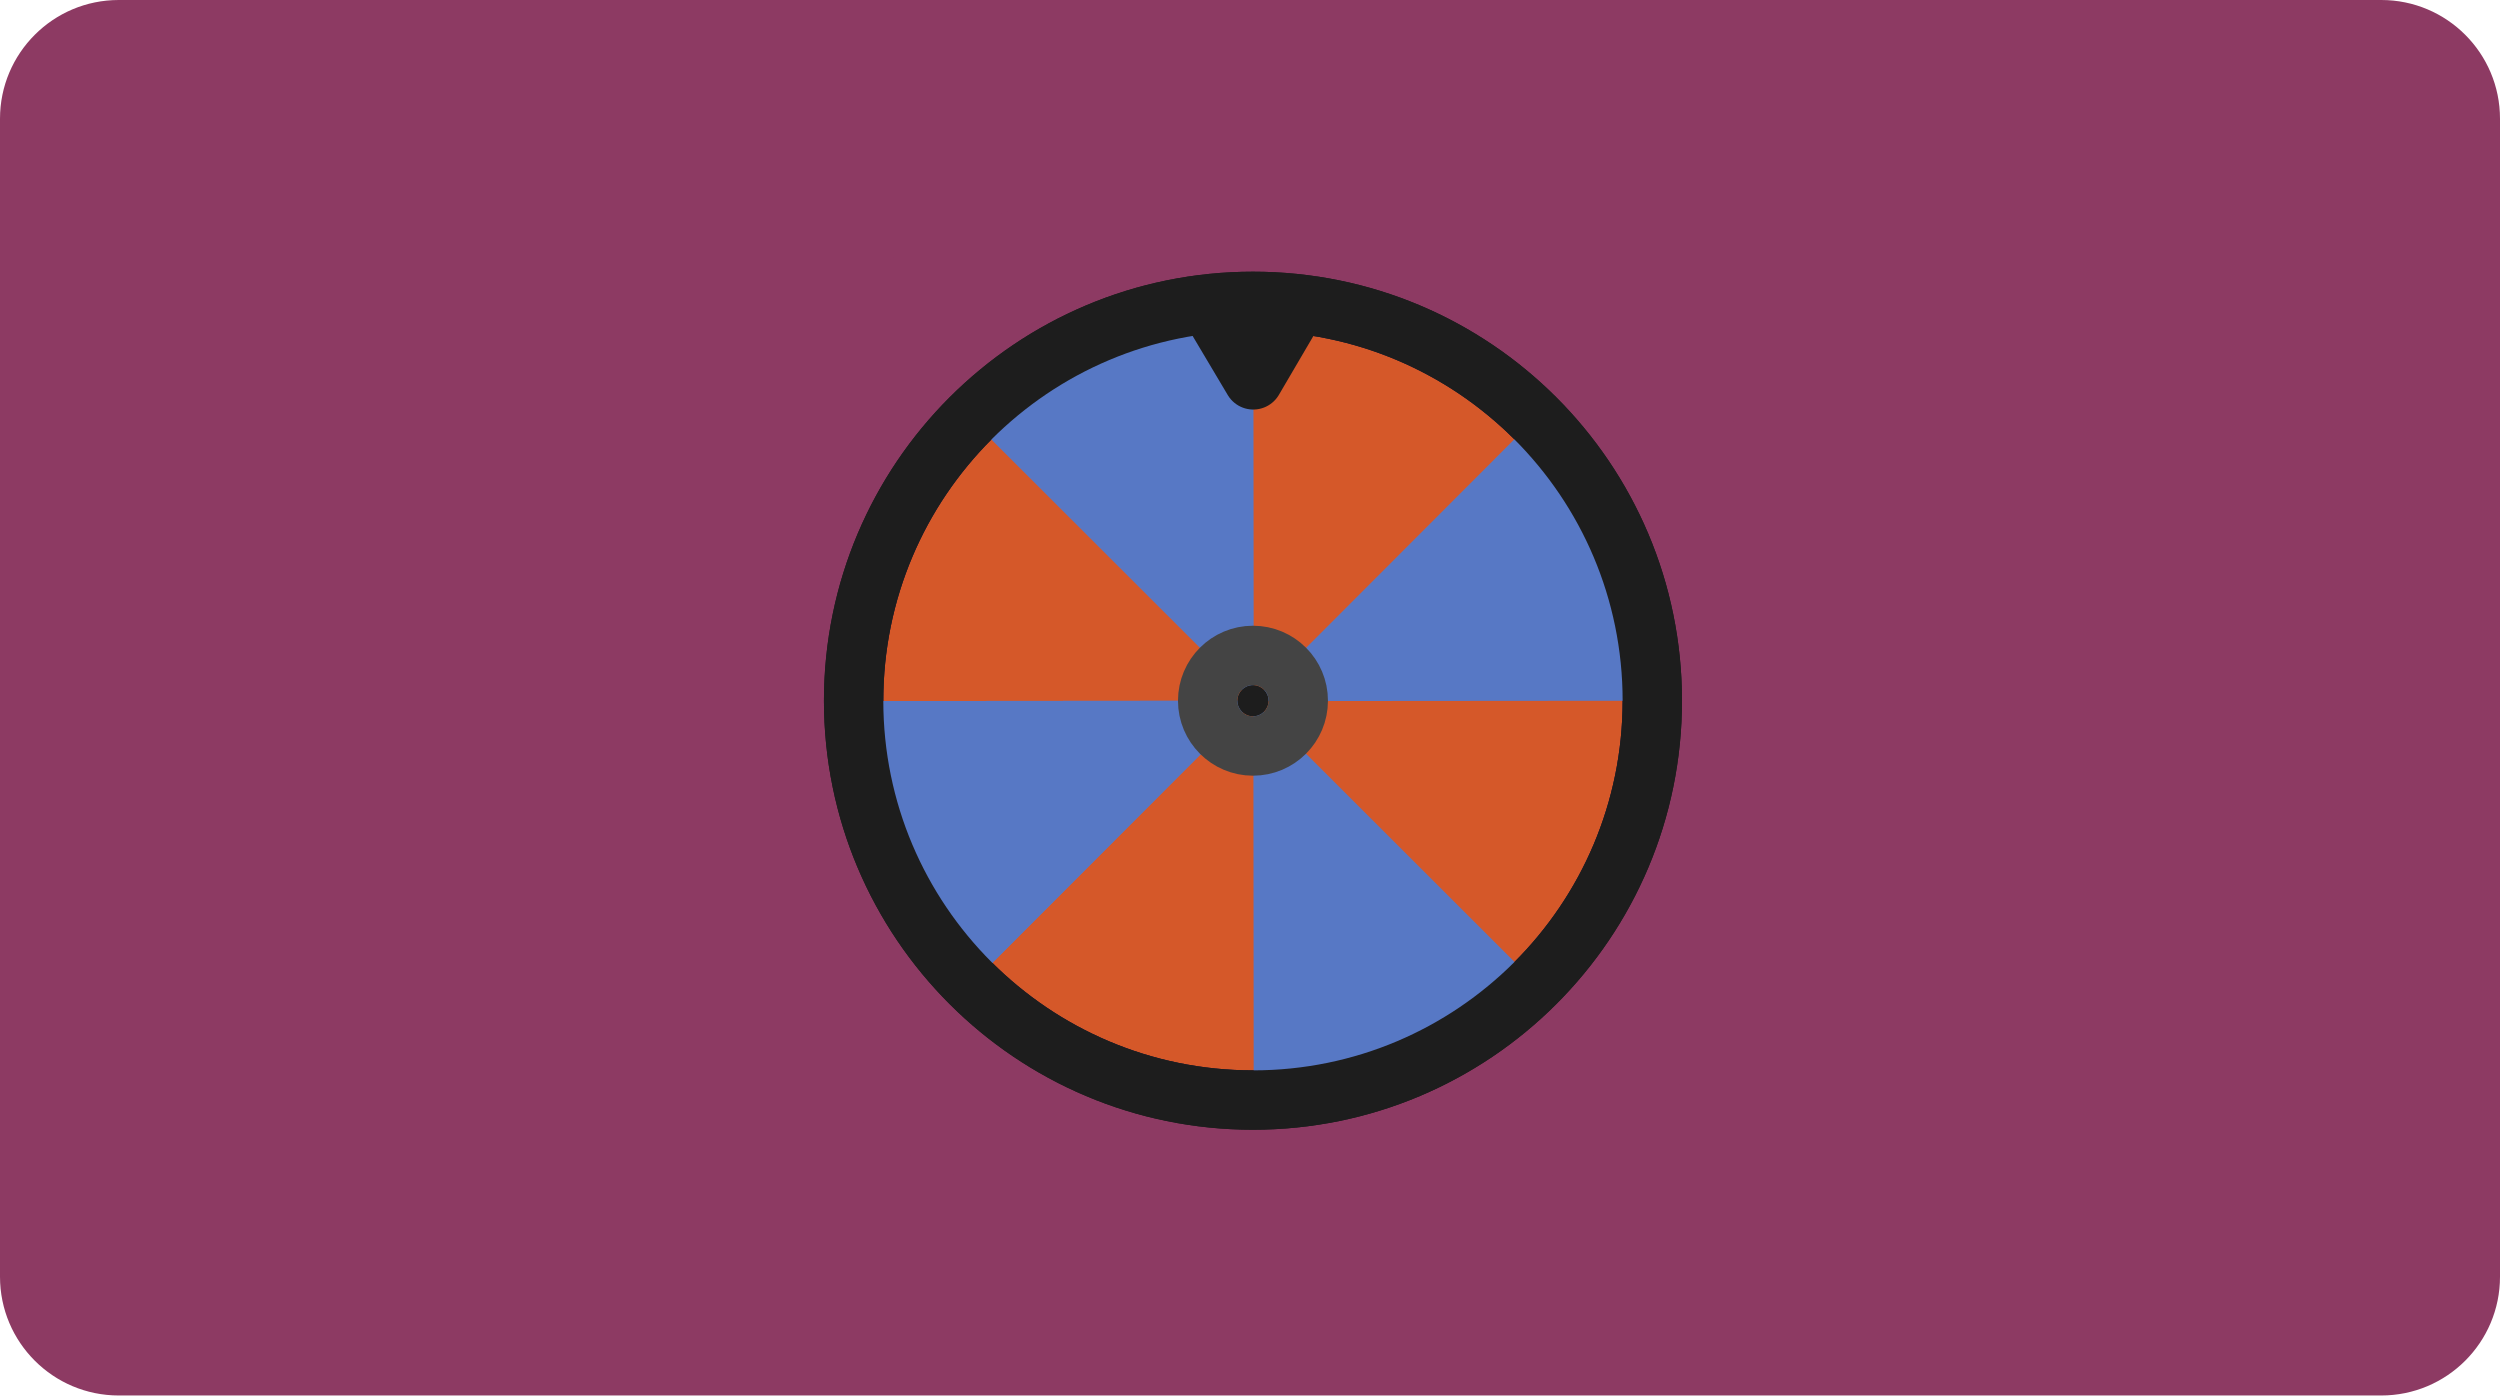
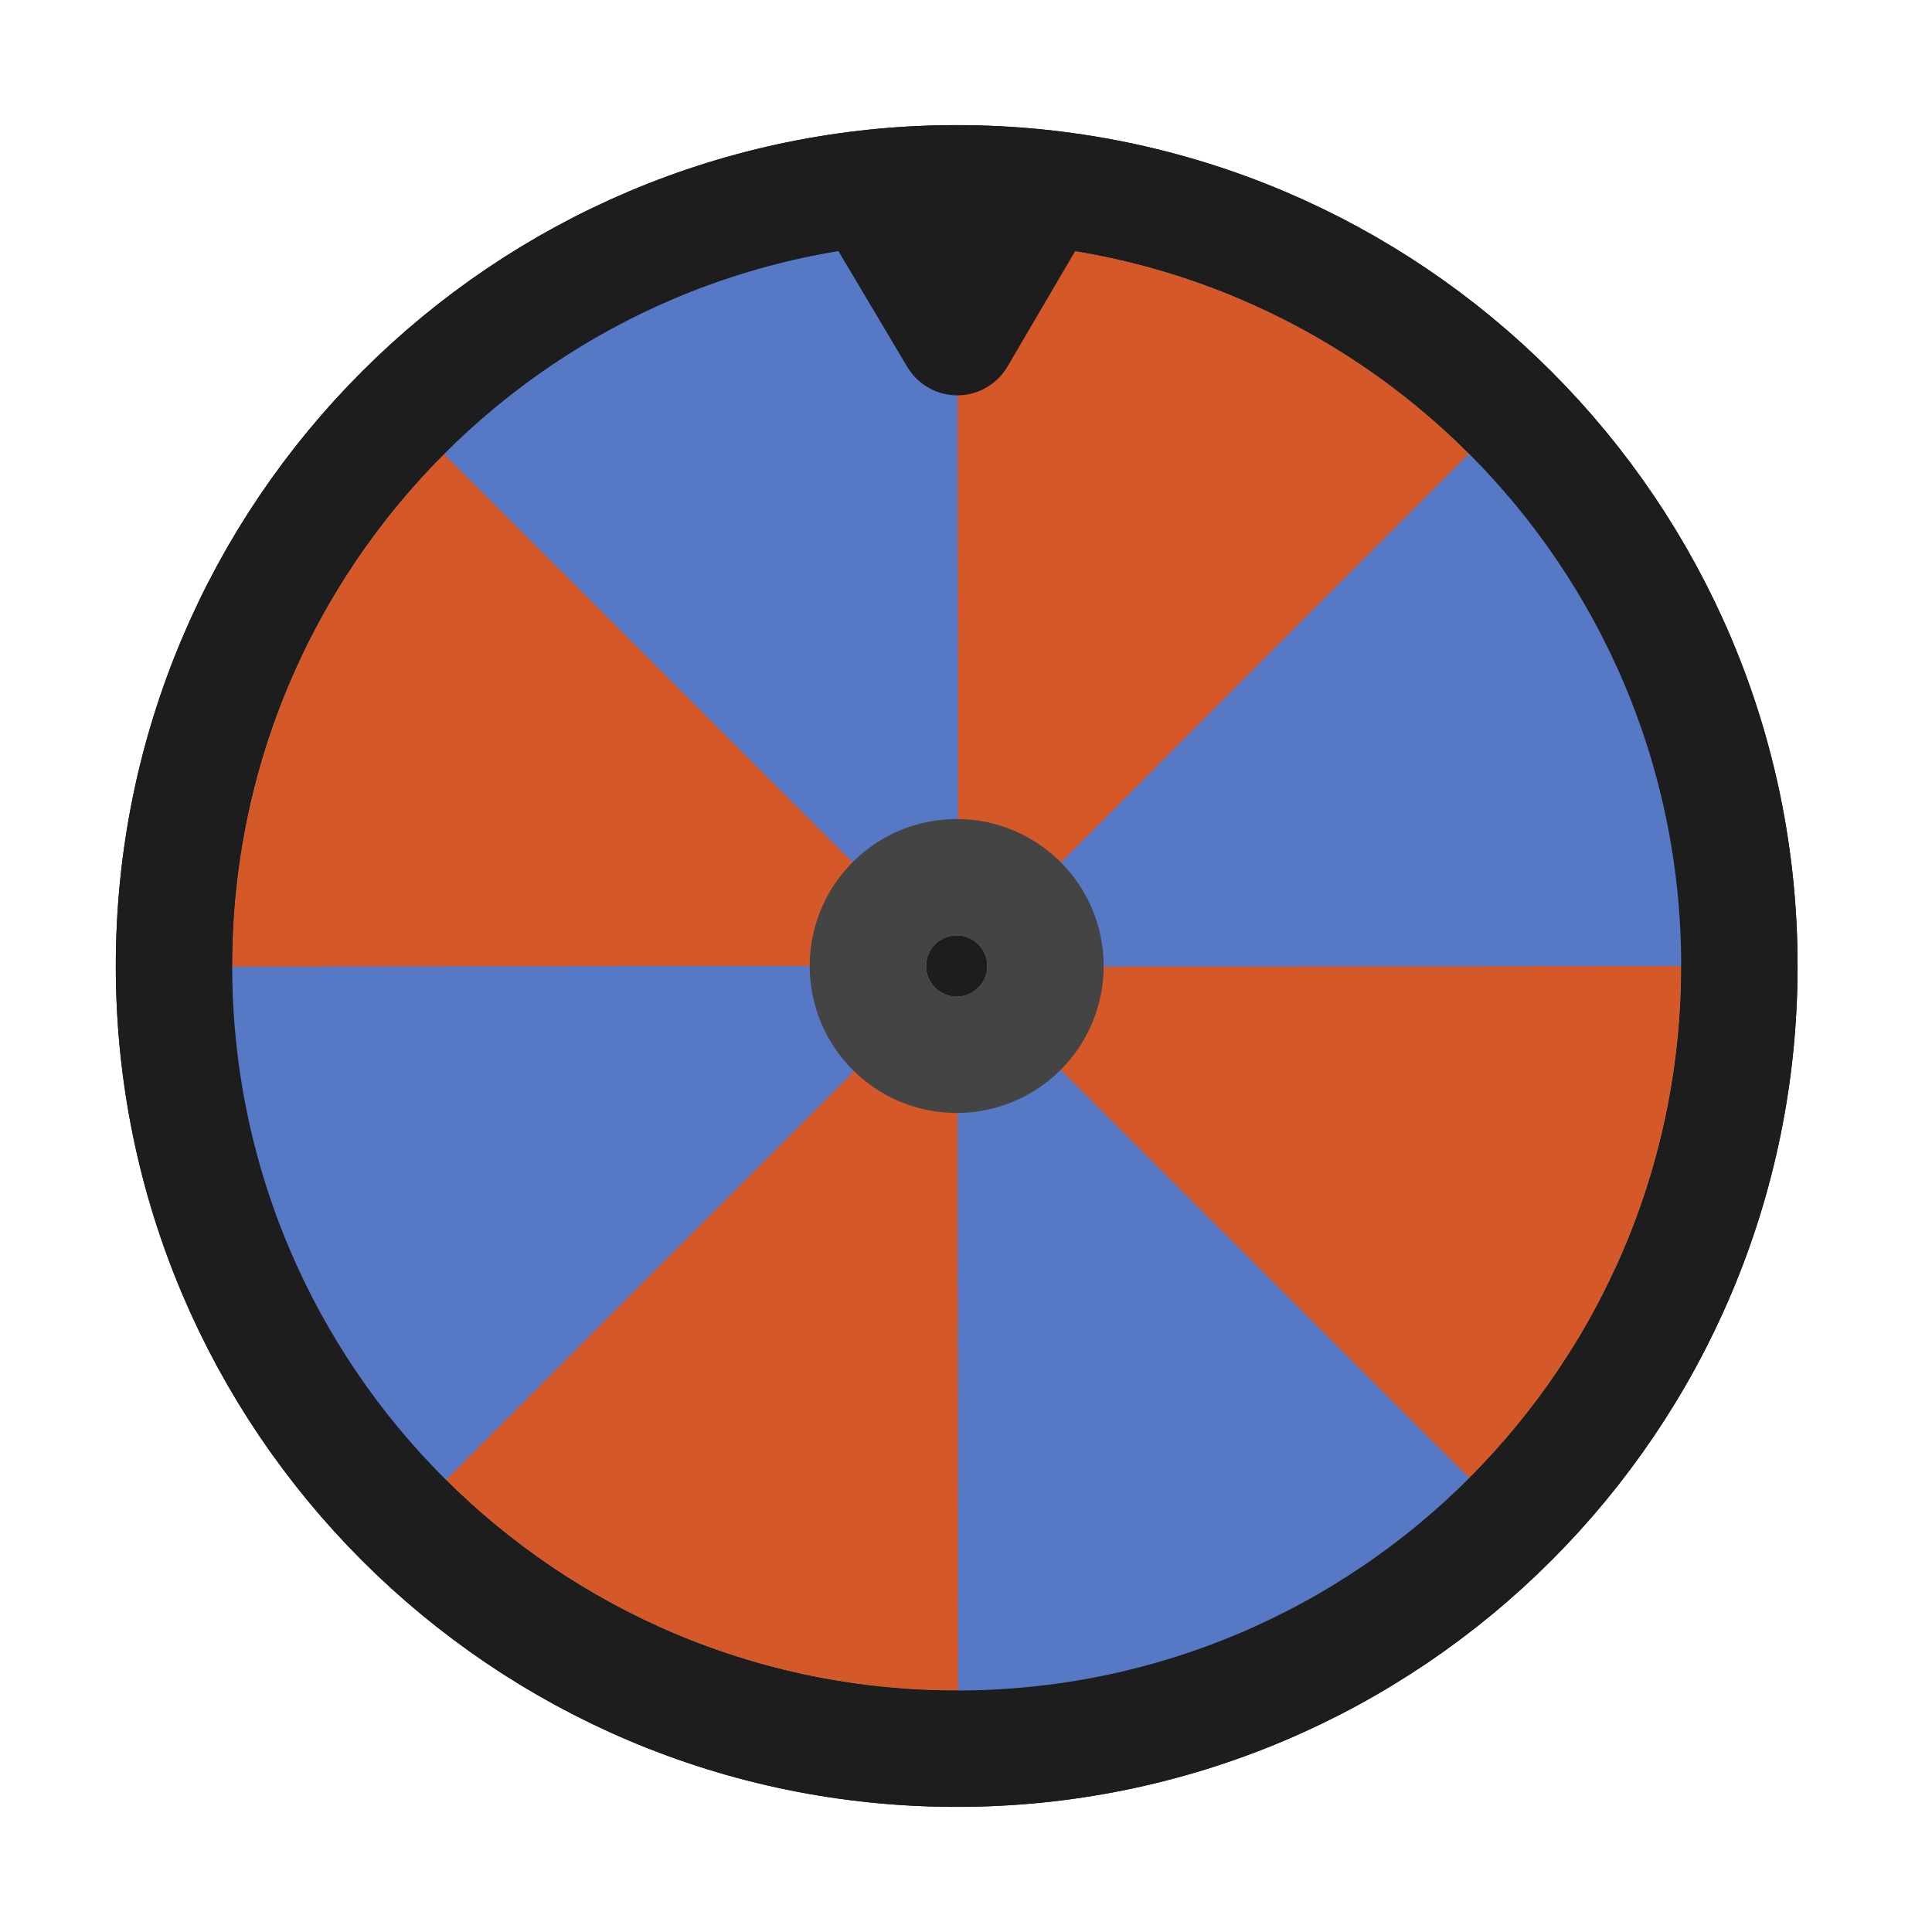
- <svg xmlns="http://www.w3.org/2000/svg" width="421" height="235" viewBox="0 0 421 235">
+ <svg xmlns="http://www.w3.org/2000/svg" width="166" height="166" viewBox="0 0 166 166">
  <defs>
    <clipPath id="clip-path">
-       <rect id="Rectangle_28" data-name="Rectangle 28" width="166" height="166" />
+       <rect id="Rectangle_28" data-name="Rectangle 28" width="166" height="166" transform="translate(0.322)" />
    </clipPath>
  </defs>
-   <g id="Group_32" data-name="Group 32" transform="translate(0.012 -71)">
-     <rect id="Rectangle_10" data-name="Rectangle 10" width="421" height="235" rx="20" transform="translate(-0.012 71)" fill="#8d3a63" />
-     <g id="poznajmy-sie" transform="translate(127.988 106)" clip-path="url(#clip-path)">
-       <rect id="Rectangle_26" data-name="Rectangle 26" width="166" height="166" fill="rgba(255,255,255,0)" />
-       <rect id="Rectangle_27" data-name="Rectangle 27" width="166" height="166" rx="50" fill="#8d3a63" />
-       <g id="Ellipse_1" data-name="Ellipse 1" transform="translate(20.75 20.75)" fill="#d55829" stroke="#1d1d1d" stroke-width="10">
-         <circle cx="62.25" cy="62.25" r="62.25" stroke="none" />
-         <circle cx="62.25" cy="62.25" r="67.25" fill="none" />
-       </g>
-       <path id="Path_15" data-name="Path 15" d="M2930.031,145.5l-9.3.666-11.524,2.927-10.915,4.39-7.5,5.856-5.305,4.634,44.6,44.538Z" transform="translate(-2846.96 -125.372)" fill="#5778c5" />
-       <path id="Path_16" data-name="Path 16" d="M44.546,0l-9.3.666L23.72,3.593,12.805,7.983l-7.5,5.856L0,18.471,44.6,63.009Z" transform="translate(20.188 127.604) rotate(-90)" fill="#5778c5" />
-       <path id="Path_17" data-name="Path 17" d="M44.546,0l-9.3.666L23.72,3.593,12.805,7.983l-7.5,5.856L0,18.471,44.6,63.009Z" transform="translate(127.665 146.078) rotate(180)" fill="#5778c5" />
-       <path id="Path_18" data-name="Path 18" d="M44.546,0l-9.3.666L23.72,3.593,12.805,7.983l-7.5,5.856L0,18.471,44.6,63.009Z" transform="translate(146 38.463) rotate(90)" fill="#5778c5" />
-       <path id="Path_19" data-name="Path 19" d="M44.546,0l-9.3.666L23.72,3.593,12.805,7.983l-7.5,5.856L0,18.471,44.6,63.009Z" transform="translate(20.188 127.604) rotate(-90)" fill="#5778c5" />
-       <g id="Ellipse_2" data-name="Ellipse 2" transform="translate(20.75 20.75)" fill="none" stroke="#1d1d1d" stroke-width="10">
-         <circle cx="62.25" cy="62.25" r="62.25" stroke="none" />
-         <circle cx="62.25" cy="62.25" r="67.25" fill="none" />
-       </g>
-       <g id="Ellipse_3" data-name="Ellipse 3" transform="translate(80.372 80.372)" fill="#1d1d1d" stroke="#444" stroke-width="10">
-         <circle cx="2.628" cy="2.628" r="2.628" stroke="none" />
-         <circle cx="2.628" cy="2.628" r="7.628" fill="none" />
-       </g>
-       <path id="Path_20" data-name="Path 20" d="M0,11.715H13.833L6.867,0Z" transform="translate(89.917 28.967) rotate(180)" fill="#ffdf0e" stroke="#1d1d1d" stroke-linejoin="round" stroke-width="10" />
+   <g id="poznajmy-sie" transform="translate(-0.322)" clip-path="url(#clip-path)">
+     <rect id="Rectangle_26" data-name="Rectangle 26" width="166" height="166" transform="translate(0.322)" fill="rgba(255,255,255,0)" />
+     <path id="Rectangle_27" data-name="Rectangle 27" d="M50,0h66a50,50,0,0,1,50,50v66a50,50,0,0,1-50,50H50A50,50,0,0,1,0,116V50A50,50,0,0,1,50,0Z" transform="translate(-0.478)" fill="none" />
+     <g id="Ellipse_1" data-name="Ellipse 1" transform="translate(20.272 20.75)" fill="#d55829" stroke="#1d1d1d" stroke-width="10">
+       <circle cx="62.25" cy="62.25" r="62.25" stroke="none" />
+       <circle cx="62.25" cy="62.25" r="67.25" fill="none" />
    </g>
+     <path id="Path_15" data-name="Path 15" d="M2930.031,145.5l-9.3.666-11.524,2.927-10.915,4.39-7.5,5.856-5.305,4.634,44.6,44.538Z" transform="translate(-2847.438 -125.372)" fill="#5778c5" />
+     <path id="Path_16" data-name="Path 16" d="M44.546,0l-9.3.666L23.72,3.593,12.805,7.983l-7.5,5.856L0,18.471,44.6,63.009Z" transform="translate(19.71 127.604) rotate(-90)" fill="#5778c5" />
+     <path id="Path_17" data-name="Path 17" d="M44.546,0l-9.3.666L23.72,3.593,12.805,7.983l-7.5,5.856L0,18.471,44.6,63.009Z" transform="translate(127.186 146.078) rotate(180)" fill="#5778c5" />
+     <path id="Path_18" data-name="Path 18" d="M44.546,0l-9.3.666L23.72,3.593,12.805,7.983l-7.5,5.856L0,18.471,44.6,63.009Z" transform="translate(145.522 38.463) rotate(90)" fill="#5778c5" />
+     <path id="Path_19" data-name="Path 19" d="M44.546,0l-9.3.666L23.72,3.593,12.805,7.983l-7.5,5.856L0,18.471,44.6,63.009Z" transform="translate(19.71 127.604) rotate(-90)" fill="#5778c5" />
+     <g id="Ellipse_2" data-name="Ellipse 2" transform="translate(20.272 20.75)" fill="none" stroke="#1d1d1d" stroke-width="10">
+       <circle cx="62.25" cy="62.25" r="62.25" stroke="none" />
+       <circle cx="62.25" cy="62.25" r="67.25" fill="none" />
+     </g>
+     <g id="Ellipse_3" data-name="Ellipse 3" transform="translate(79.893 80.372)" fill="#1d1d1d" stroke="#444" stroke-width="10">
+       <circle cx="2.628" cy="2.628" r="2.628" stroke="none" />
+       <circle cx="2.628" cy="2.628" r="7.628" fill="none" />
+     </g>
+     <path id="Path_20" data-name="Path 20" d="M0,11.715H13.833L6.867,0Z" transform="translate(89.439 28.967) rotate(180)" fill="#ffdf0e" stroke="#1d1d1d" stroke-linejoin="round" stroke-width="10" />
  </g>
</svg>
